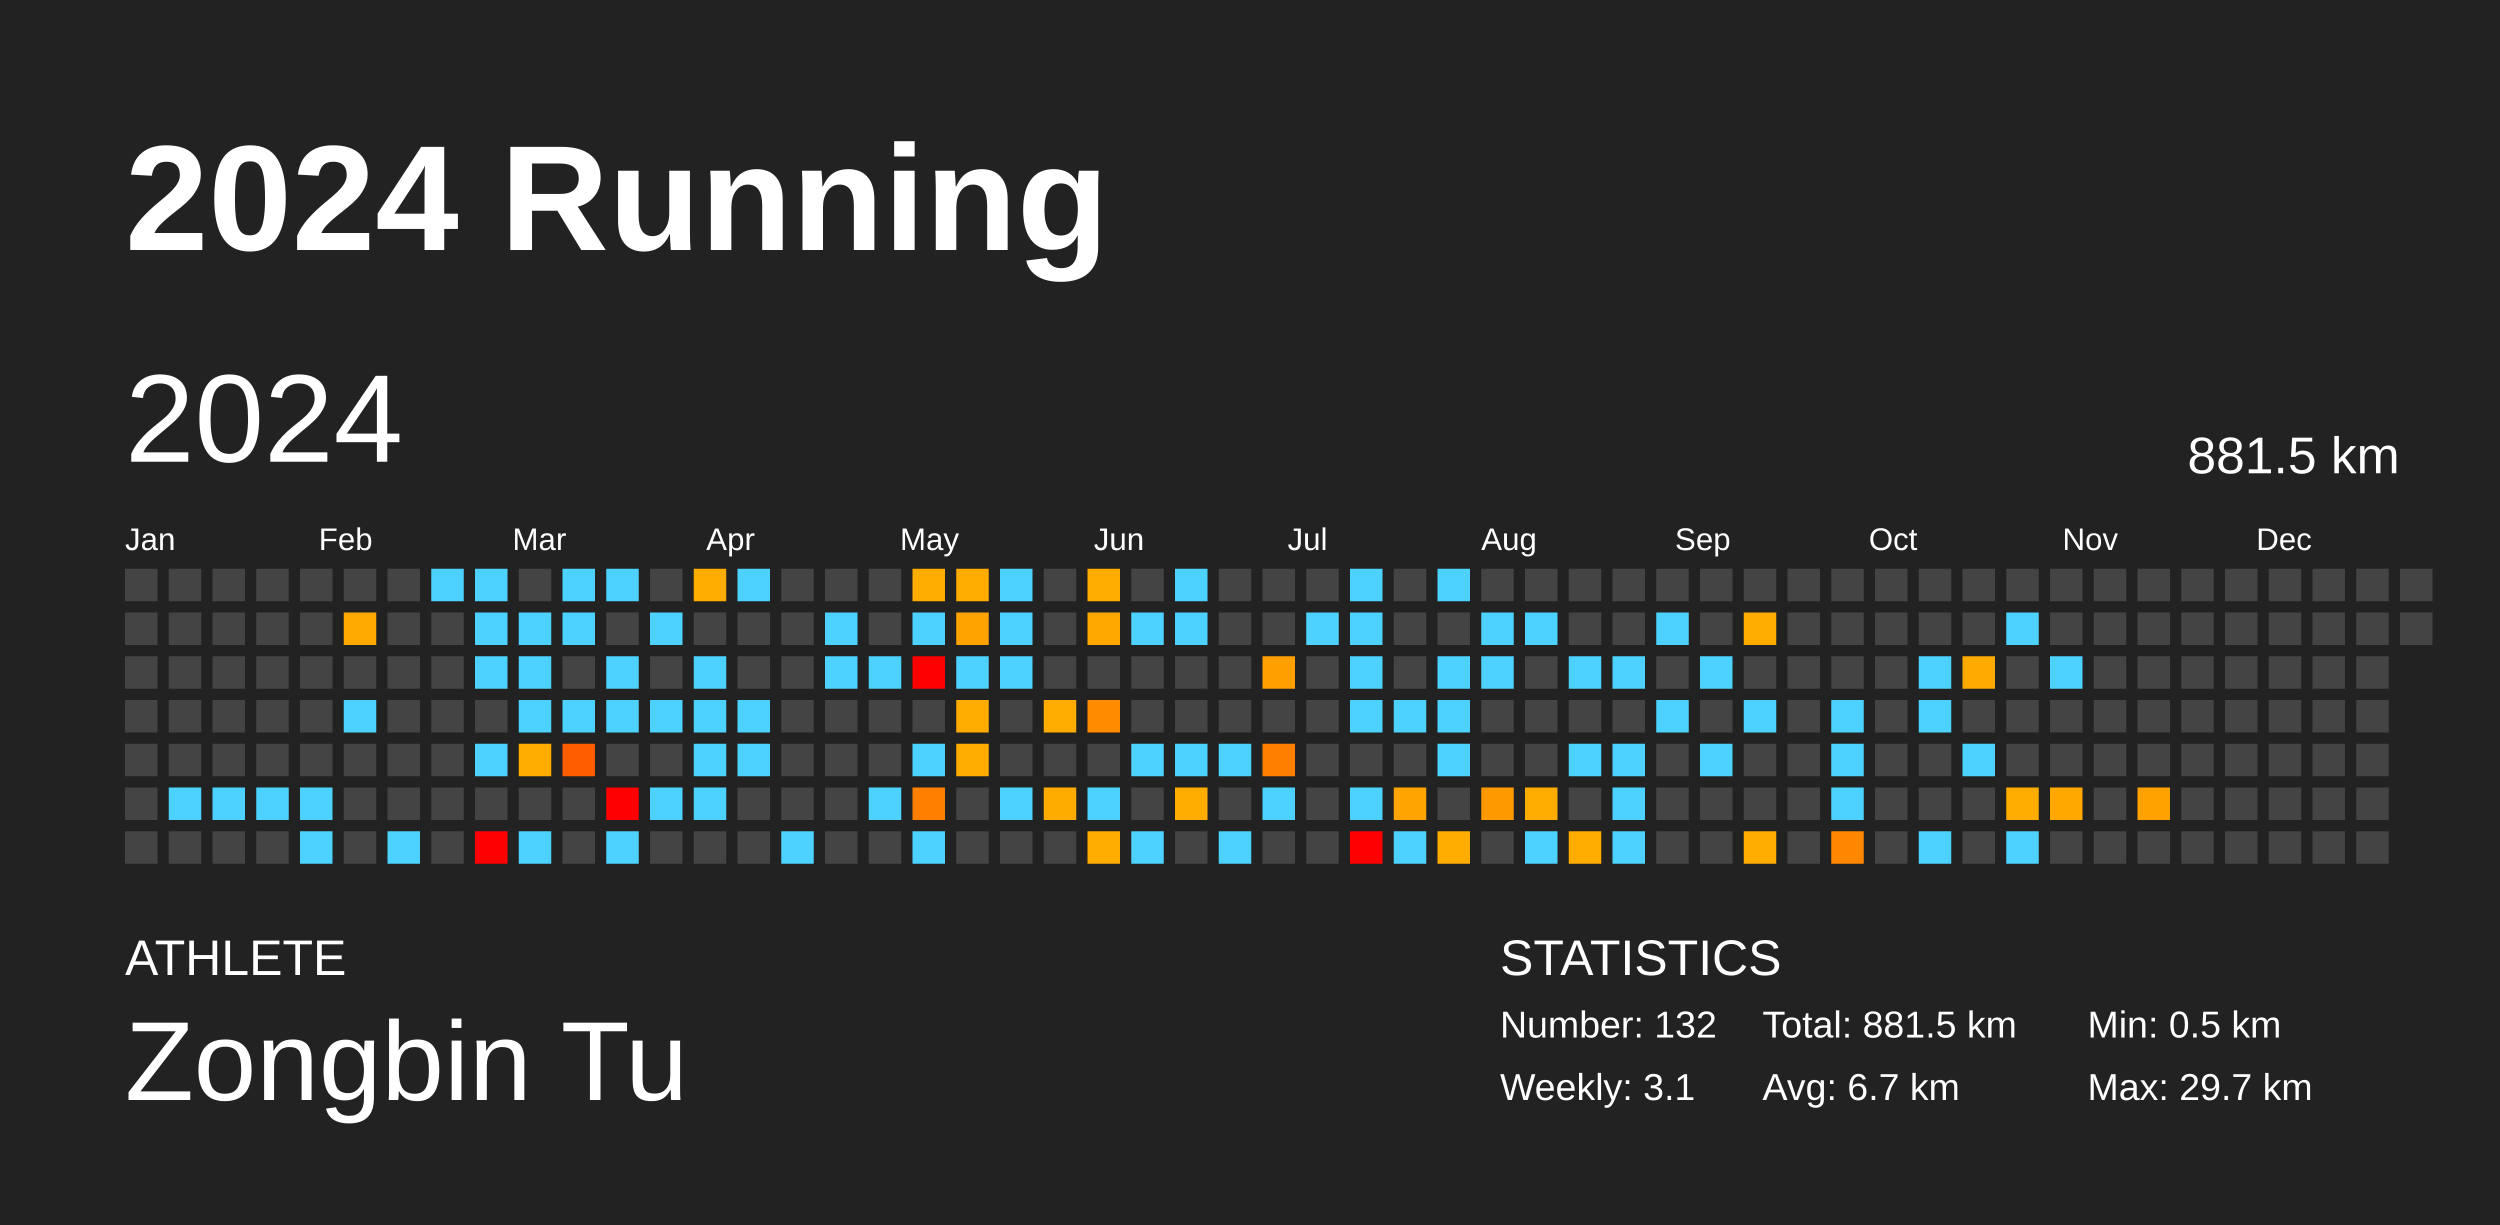
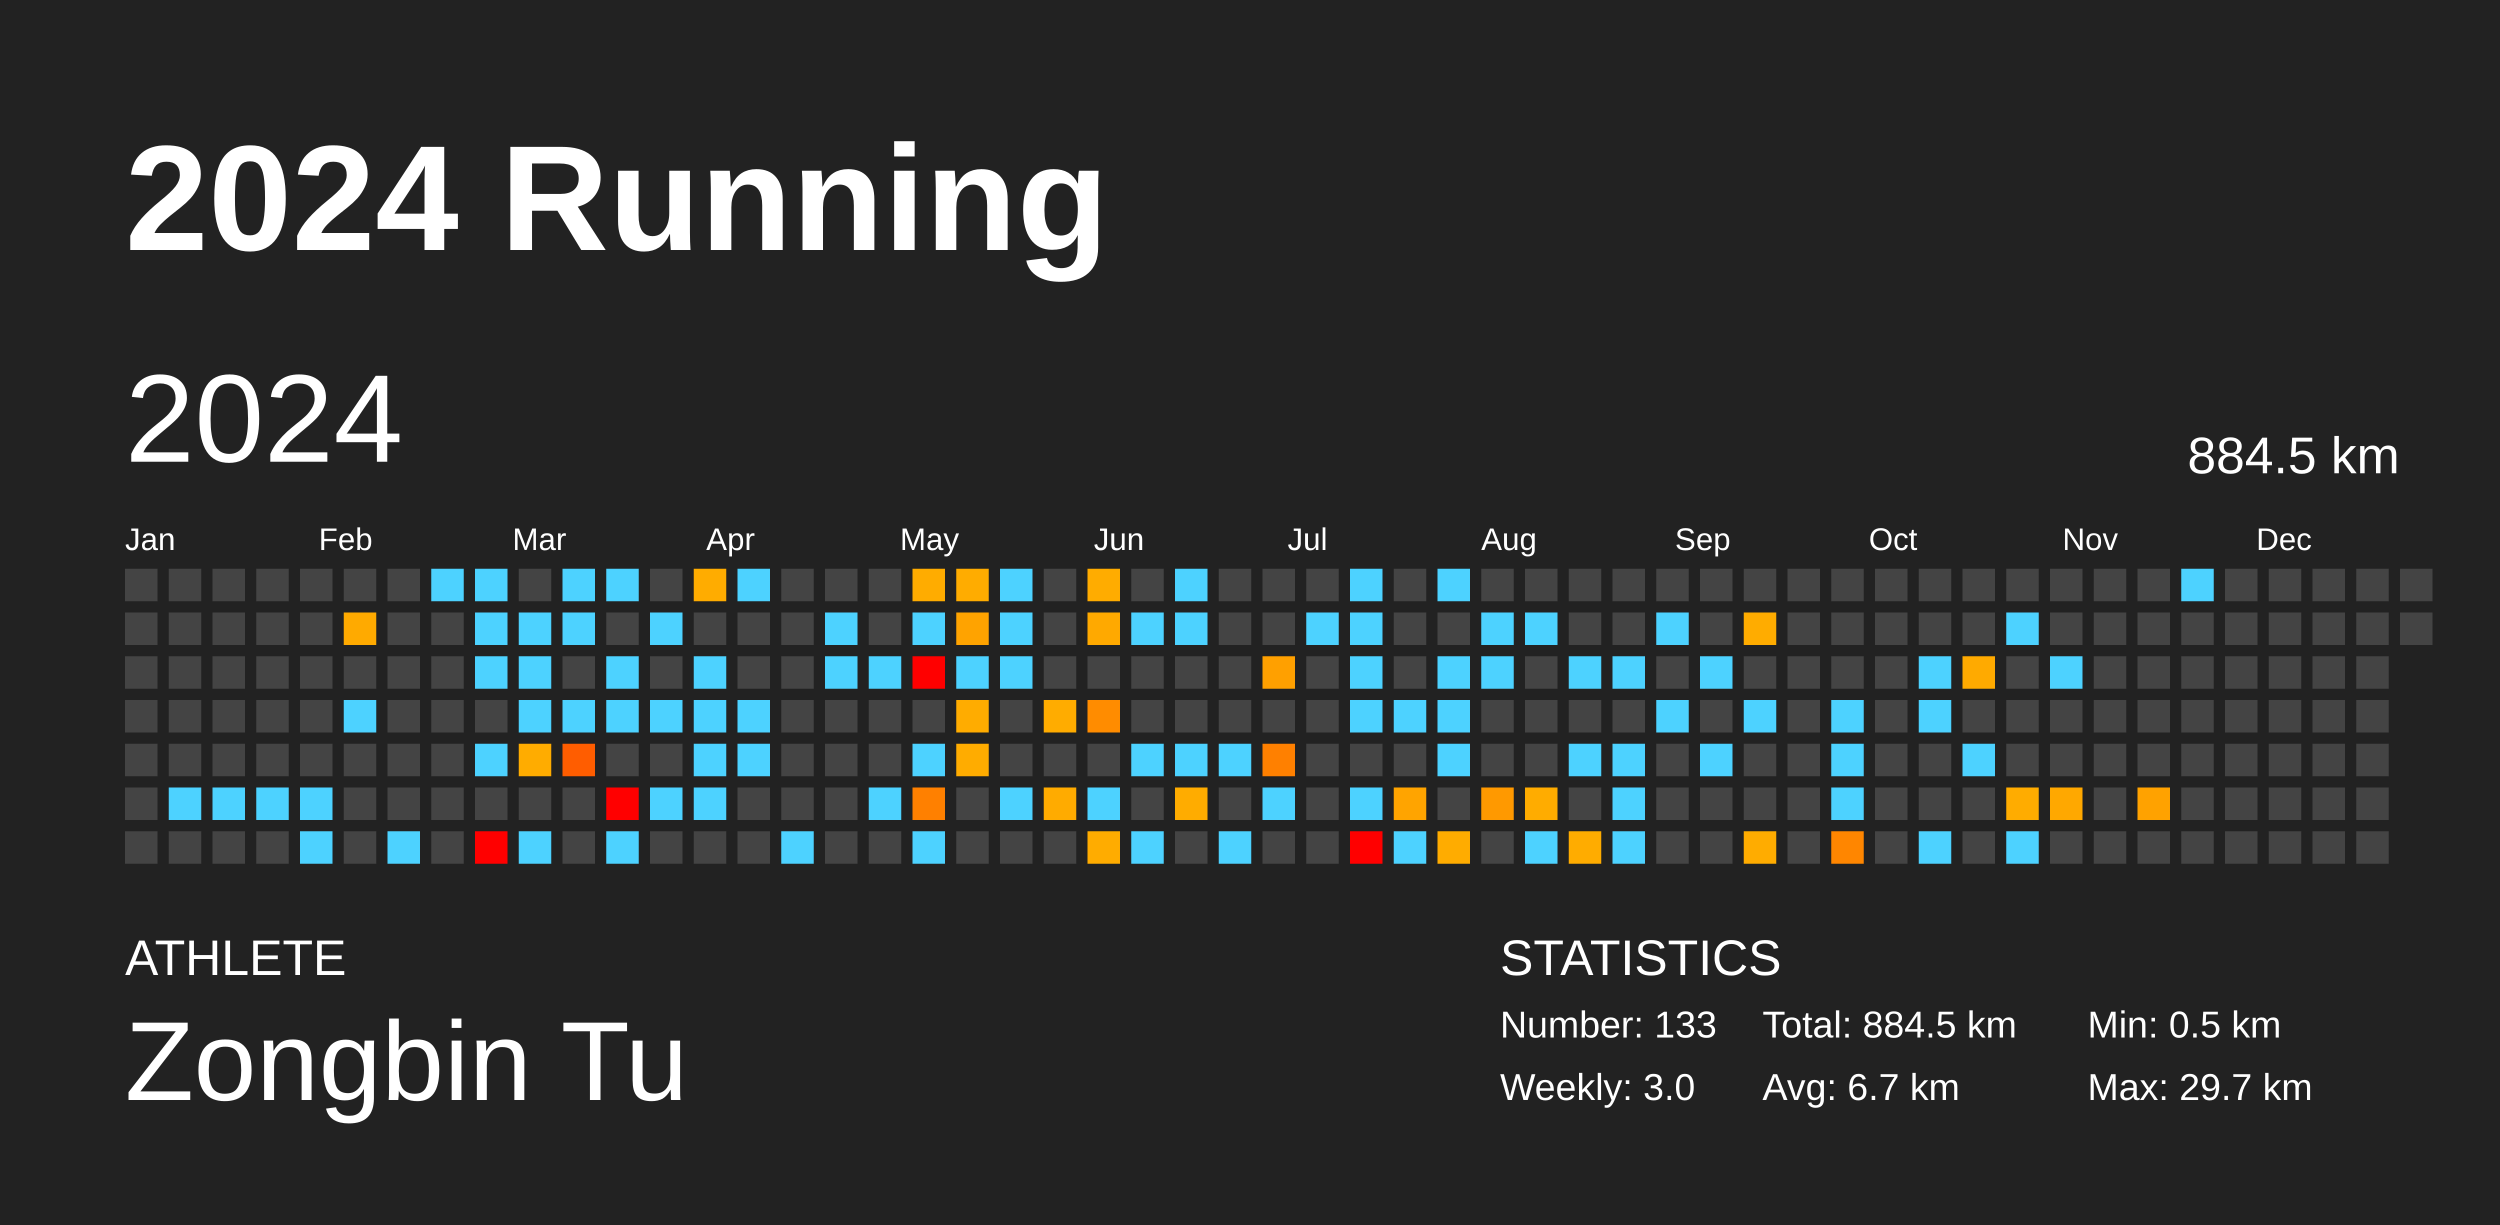
<svg xmlns="http://www.w3.org/2000/svg" baseProfile="full" height="98mm" version="1.1" viewBox="0,0,200,98" width="200mm">
  <defs />
  <rect fill="#222222" height="98" width="200" x="0" y="0" />
  <text fill="#FFFFFF" style="font-size:12px; font-family:Arial; font-weight:bold;" x="10" y="20">2024 Running</text>
  <text fill="#FFFFFF" style="font-size:4px; font-family:Arial" x="10" y="78">ATHLETE</text>
  <text fill="#FFFFFF" style="font-size:9px; font-family:Arial" x="10" y="88">Zongbin Tu</text>
  <text fill="#FFFFFF" style="font-size:4px; font-family:Arial" x="120" y="78">STATISTICS</text>
-   <text fill="#FFFFFF" style="font-size:3px; font-family:Arial" x="120" y="83">Number: 132</text>
-   <text fill="#FFFFFF" style="font-size:3px; font-family:Arial" x="120" y="88">Weekly: 3.1</text>
-   <text fill="#FFFFFF" style="font-size:3px; font-family:Arial" x="141" y="83">Total: 881.5 km</text>
+   <text fill="#FFFFFF" style="font-size:3px; font-family:Arial" x="120" y="83">Number: 133</text>
+   <text fill="#FFFFFF" style="font-size:3px; font-family:Arial" x="120" y="88">Weekly: 3.0</text>
+   <text fill="#FFFFFF" style="font-size:3px; font-family:Arial" x="141" y="83">Total: 884.5 km</text>
  <text fill="#FFFFFF" style="font-size:3px; font-family:Arial" x="141" y="88">Avg: 6.7 km</text>
  <text fill="#FFFFFF" style="font-size:3px; font-family:Arial" x="167" y="83">Min: 0.5 km</text>
  <text fill="#FFFFFF" style="font-size:3px; font-family:Arial" x="167" y="88">Max: 29.7 km</text>
  <text dominant-baseline="hanging" fill="#FFFFFF" style="font-size:10.0px; font-family:Arial;" x="10" y="30">2024</text>
-   <text dominant-baseline="hanging" fill="#FFFFFF" style="font-size:4.125px; font-family:Arial;" x="175" y="35">881.5 km</text>
+   <text dominant-baseline="hanging" fill="#FFFFFF" style="font-size:4.125px; font-family:Arial;" x="175" y="35">884.5 km</text>
  <text fill="#FFFFFF" style="font-size:2.5px; font-family:Arial" x="10.0" y="44">Jan</text>
  <text fill="#FFFFFF" style="font-size:2.5px; font-family:Arial" x="25.5" y="44">Feb</text>
  <text fill="#FFFFFF" style="font-size:2.5px; font-family:Arial" x="41.0" y="44">Mar</text>
  <text fill="#FFFFFF" style="font-size:2.5px; font-family:Arial" x="56.5" y="44">Apr</text>
  <text fill="#FFFFFF" style="font-size:2.5px; font-family:Arial" x="72.0" y="44">May</text>
  <text fill="#FFFFFF" style="font-size:2.5px; font-family:Arial" x="87.5" y="44">Jun</text>
  <text fill="#FFFFFF" style="font-size:2.5px; font-family:Arial" x="103.0" y="44">Jul</text>
  <text fill="#FFFFFF" style="font-size:2.5px; font-family:Arial" x="118.5" y="44">Aug</text>
  <text fill="#FFFFFF" style="font-size:2.5px; font-family:Arial" x="134.0" y="44">Sep</text>
  <text fill="#FFFFFF" style="font-size:2.5px; font-family:Arial" x="149.5" y="44">Oct</text>
  <text fill="#FFFFFF" style="font-size:2.5px; font-family:Arial" x="165.0" y="44">Nov</text>
  <text fill="#FFFFFF" style="font-size:2.5px; font-family:Arial" x="180.5" y="44">Dec</text>
  <rect fill="#444444" height="2.6" width="2.6" x="10.0" y="45.5" />
  <rect fill="#444444" height="2.6" width="2.6" x="10.0" y="49.0" />
  <rect fill="#444444" height="2.6" width="2.6" x="10.0" y="52.5" />
  <rect fill="#444444" height="2.6" width="2.6" x="10.0" y="56.0" />
  <rect fill="#444444" height="2.6" width="2.6" x="10.0" y="59.5" />
  <rect fill="#444444" height="2.6" width="2.6" x="10.0" y="63.0" />
  <rect fill="#444444" height="2.6" width="2.6" x="10.0" y="66.5" />
  <rect fill="#444444" height="2.6" width="2.6" x="13.5" y="45.5" />
  <rect fill="#444444" height="2.6" width="2.6" x="13.5" y="49.0" />
  <rect fill="#444444" height="2.6" width="2.6" x="13.5" y="52.5" />
  <rect fill="#444444" height="2.6" width="2.6" x="13.5" y="56.0" />
  <rect fill="#444444" height="2.6" width="2.6" x="13.5" y="59.5" />
  <rect fill="#4dd2ff" height="2.6" width="2.6" x="13.5" y="63.0" />
  <rect fill="#444444" height="2.6" width="2.6" x="13.5" y="66.5" />
  <rect fill="#444444" height="2.6" width="2.6" x="17.0" y="45.5" />
  <rect fill="#444444" height="2.6" width="2.6" x="17.0" y="49.0" />
  <rect fill="#444444" height="2.6" width="2.6" x="17.0" y="52.5" />
  <rect fill="#444444" height="2.6" width="2.6" x="17.0" y="56.0" />
  <rect fill="#444444" height="2.6" width="2.6" x="17.0" y="59.5" />
  <rect fill="#4dd2ff" height="2.6" width="2.6" x="17.0" y="63.0" />
  <rect fill="#444444" height="2.6" width="2.6" x="17.0" y="66.5" />
  <rect fill="#444444" height="2.6" width="2.6" x="20.5" y="45.5" />
  <rect fill="#444444" height="2.6" width="2.6" x="20.5" y="49.0" />
  <rect fill="#444444" height="2.6" width="2.6" x="20.5" y="52.5" />
  <rect fill="#444444" height="2.6" width="2.6" x="20.5" y="56.0" />
  <rect fill="#444444" height="2.6" width="2.6" x="20.5" y="59.5" />
  <rect fill="#4dd2ff" height="2.6" width="2.6" x="20.5" y="63.0" />
  <rect fill="#444444" height="2.6" width="2.6" x="20.5" y="66.5" />
  <rect fill="#444444" height="2.6" width="2.6" x="24.0" y="45.5" />
  <rect fill="#444444" height="2.6" width="2.6" x="24.0" y="49.0" />
  <rect fill="#444444" height="2.6" width="2.6" x="24.0" y="52.5" />
  <rect fill="#444444" height="2.6" width="2.6" x="24.0" y="56.0" />
  <rect fill="#444444" height="2.6" width="2.6" x="24.0" y="59.5" />
  <rect fill="#4dd2ff" height="2.6" width="2.6" x="24.0" y="63.0" />
  <rect fill="#4dd2ff" height="2.6" width="2.6" x="24.0" y="66.5" />
  <rect fill="#444444" height="2.6" width="2.6" x="27.5" y="45.5" />
  <rect fill="#ffaa00" height="2.6" width="2.6" x="27.5" y="49.0" />
  <rect fill="#444444" height="2.6" width="2.6" x="27.5" y="52.5" />
  <rect fill="#4dd2ff" height="2.6" width="2.6" x="27.5" y="56.0" />
  <rect fill="#444444" height="2.6" width="2.6" x="27.5" y="59.5" />
  <rect fill="#444444" height="2.6" width="2.6" x="27.5" y="63.0" />
  <rect fill="#444444" height="2.6" width="2.6" x="27.5" y="66.5" />
  <rect fill="#444444" height="2.6" width="2.6" x="31.0" y="45.5" />
  <rect fill="#444444" height="2.6" width="2.6" x="31.0" y="49.0" />
  <rect fill="#444444" height="2.6" width="2.6" x="31.0" y="52.5" />
  <rect fill="#444444" height="2.6" width="2.6" x="31.0" y="56.0" />
  <rect fill="#444444" height="2.6" width="2.6" x="31.0" y="59.5" />
  <rect fill="#444444" height="2.6" width="2.6" x="31.0" y="63.0" />
  <rect fill="#4dd2ff" height="2.6" width="2.6" x="31.0" y="66.5" />
  <rect fill="#4dd2ff" height="2.6" width="2.6" x="34.5" y="45.5" />
  <rect fill="#444444" height="2.6" width="2.6" x="34.5" y="49.0" />
  <rect fill="#444444" height="2.6" width="2.6" x="34.5" y="52.5" />
  <rect fill="#444444" height="2.6" width="2.6" x="34.5" y="56.0" />
  <rect fill="#444444" height="2.6" width="2.6" x="34.5" y="59.5" />
  <rect fill="#444444" height="2.6" width="2.6" x="34.5" y="63.0" />
  <rect fill="#444444" height="2.6" width="2.6" x="34.5" y="66.5" />
  <rect fill="#4dd2ff" height="2.6" width="2.6" x="38.0" y="45.5" />
  <rect fill="#4dd2ff" height="2.6" width="2.6" x="38.0" y="49.0" />
  <rect fill="#4dd2ff" height="2.6" width="2.6" x="38.0" y="52.5" />
  <rect fill="#444444" height="2.6" width="2.6" x="38.0" y="56.0" />
  <rect fill="#4dd2ff" height="2.6" width="2.6" x="38.0" y="59.5" />
  <rect fill="#444444" height="2.6" width="2.6" x="38.0" y="63.0" />
  <rect fill="red" height="2.6" width="2.6" x="38.0" y="66.5" />
  <rect fill="#444444" height="2.6" width="2.6" x="41.5" y="45.5" />
  <rect fill="#4dd2ff" height="2.6" width="2.6" x="41.5" y="49.0" />
  <rect fill="#4dd2ff" height="2.6" width="2.6" x="41.5" y="52.5" />
  <rect fill="#4dd2ff" height="2.6" width="2.6" x="41.5" y="56.0" />
  <rect fill="#ffac00" height="2.6" width="2.6" x="41.5" y="59.5" />
  <rect fill="#444444" height="2.6" width="2.6" x="41.5" y="63.0" />
  <rect fill="#4dd2ff" height="2.6" width="2.6" x="41.5" y="66.5" />
  <rect fill="#4dd2ff" height="2.6" width="2.6" x="45.0" y="45.5" />
  <rect fill="#4dd2ff" height="2.6" width="2.6" x="45.0" y="49.0" />
  <rect fill="#444444" height="2.6" width="2.6" x="45.0" y="52.5" />
  <rect fill="#4dd2ff" height="2.6" width="2.6" x="45.0" y="56.0" />
  <rect fill="#ff5d00" height="2.6" width="2.6" x="45.0" y="59.5" />
  <rect fill="#444444" height="2.6" width="2.6" x="45.0" y="63.0" />
  <rect fill="#444444" height="2.6" width="2.6" x="45.0" y="66.5" />
  <rect fill="#4dd2ff" height="2.6" width="2.6" x="48.5" y="45.5" />
  <rect fill="#444444" height="2.6" width="2.6" x="48.5" y="49.0" />
  <rect fill="#4dd2ff" height="2.6" width="2.6" x="48.5" y="52.5" />
  <rect fill="#4dd2ff" height="2.6" width="2.6" x="48.5" y="56.0" />
  <rect fill="#444444" height="2.6" width="2.6" x="48.5" y="59.5" />
  <rect fill="red" height="2.6" width="2.6" x="48.5" y="63.0" />
  <rect fill="#4dd2ff" height="2.6" width="2.6" x="48.5" y="66.5" />
  <rect fill="#444444" height="2.6" width="2.6" x="52.0" y="45.5" />
  <rect fill="#4dd2ff" height="2.6" width="2.6" x="52.0" y="49.0" />
  <rect fill="#444444" height="2.6" width="2.6" x="52.0" y="52.5" />
  <rect fill="#4dd2ff" height="2.6" width="2.6" x="52.0" y="56.0" />
  <rect fill="#444444" height="2.6" width="2.6" x="52.0" y="59.5" />
  <rect fill="#4dd2ff" height="2.6" width="2.6" x="52.0" y="63.0" />
  <rect fill="#444444" height="2.6" width="2.6" x="52.0" y="66.5" />
  <rect fill="#ffac00" height="2.6" width="2.6" x="55.5" y="45.5" />
  <rect fill="#444444" height="2.6" width="2.6" x="55.5" y="49.0" />
  <rect fill="#4dd2ff" height="2.6" width="2.6" x="55.5" y="52.5" />
  <rect fill="#4dd2ff" height="2.6" width="2.6" x="55.5" y="56.0" />
  <rect fill="#4dd2ff" height="2.6" width="2.6" x="55.5" y="59.5" />
  <rect fill="#4dd2ff" height="2.6" width="2.6" x="55.5" y="63.0" />
  <rect fill="#444444" height="2.6" width="2.6" x="55.5" y="66.5" />
  <rect fill="#4dd2ff" height="2.6" width="2.6" x="59.0" y="45.5" />
  <rect fill="#444444" height="2.6" width="2.6" x="59.0" y="49.0" />
  <rect fill="#444444" height="2.6" width="2.6" x="59.0" y="52.5" />
  <rect fill="#4dd2ff" height="2.6" width="2.6" x="59.0" y="56.0" />
  <rect fill="#4dd2ff" height="2.6" width="2.6" x="59.0" y="59.5" />
  <rect fill="#444444" height="2.6" width="2.6" x="59.0" y="63.0" />
  <rect fill="#444444" height="2.6" width="2.6" x="59.0" y="66.5" />
  <rect fill="#444444" height="2.6" width="2.6" x="62.5" y="45.5" />
  <rect fill="#444444" height="2.6" width="2.6" x="62.5" y="49.0" />
  <rect fill="#444444" height="2.6" width="2.6" x="62.5" y="52.5" />
  <rect fill="#444444" height="2.6" width="2.6" x="62.5" y="56.0" />
  <rect fill="#444444" height="2.6" width="2.6" x="62.5" y="59.5" />
  <rect fill="#444444" height="2.6" width="2.6" x="62.5" y="63.0" />
  <rect fill="#4dd2ff" height="2.6" width="2.6" x="62.5" y="66.5" />
  <rect fill="#444444" height="2.6" width="2.6" x="66.0" y="45.5" />
  <rect fill="#4dd2ff" height="2.6" width="2.6" x="66.0" y="49.0" />
  <rect fill="#4dd2ff" height="2.6" width="2.6" x="66.0" y="52.5" />
  <rect fill="#444444" height="2.6" width="2.6" x="66.0" y="56.0" />
  <rect fill="#444444" height="2.6" width="2.6" x="66.0" y="59.5" />
  <rect fill="#444444" height="2.6" width="2.6" x="66.0" y="63.0" />
  <rect fill="#444444" height="2.6" width="2.6" x="66.0" y="66.5" />
  <rect fill="#444444" height="2.6" width="2.6" x="69.5" y="45.5" />
  <rect fill="#444444" height="2.6" width="2.6" x="69.5" y="49.0" />
  <rect fill="#4dd2ff" height="2.6" width="2.6" x="69.5" y="52.5" />
  <rect fill="#444444" height="2.6" width="2.6" x="69.5" y="56.0" />
  <rect fill="#444444" height="2.6" width="2.6" x="69.5" y="59.5" />
  <rect fill="#4dd2ff" height="2.6" width="2.6" x="69.5" y="63.0" />
  <rect fill="#444444" height="2.6" width="2.6" x="69.5" y="66.5" />
  <rect fill="#ffac00" height="2.6" width="2.6" x="73.0" y="45.5" />
  <rect fill="#4dd2ff" height="2.6" width="2.6" x="73.0" y="49.0" />
  <rect fill="red" height="2.6" width="2.6" x="73.0" y="52.5" />
  <rect fill="#444444" height="2.6" width="2.6" x="73.0" y="56.0" />
  <rect fill="#4dd2ff" height="2.6" width="2.6" x="73.0" y="59.5" />
  <rect fill="#ff8000" height="2.6" width="2.6" x="73.0" y="63.0" />
  <rect fill="#4dd2ff" height="2.6" width="2.6" x="73.0" y="66.5" />
  <rect fill="#ffac00" height="2.6" width="2.6" x="76.5" y="45.5" />
  <rect fill="#ffa300" height="2.6" width="2.6" x="76.5" y="49.0" />
  <rect fill="#4dd2ff" height="2.6" width="2.6" x="76.5" y="52.5" />
  <rect fill="#ffac00" height="2.6" width="2.6" x="76.5" y="56.0" />
  <rect fill="#ffac00" height="2.6" width="2.6" x="76.5" y="59.5" />
  <rect fill="#444444" height="2.6" width="2.6" x="76.5" y="63.0" />
  <rect fill="#444444" height="2.6" width="2.6" x="76.5" y="66.5" />
  <rect fill="#4dd2ff" height="2.6" width="2.6" x="80.0" y="45.5" />
  <rect fill="#4dd2ff" height="2.6" width="2.6" x="80.0" y="49.0" />
  <rect fill="#4dd2ff" height="2.6" width="2.6" x="80.0" y="52.5" />
  <rect fill="#444444" height="2.6" width="2.6" x="80.0" y="56.0" />
  <rect fill="#444444" height="2.6" width="2.6" x="80.0" y="59.5" />
  <rect fill="#4dd2ff" height="2.6" width="2.6" x="80.0" y="63.0" />
  <rect fill="#444444" height="2.6" width="2.6" x="80.0" y="66.5" />
  <rect fill="#444444" height="2.6" width="2.6" x="83.5" y="45.5" />
  <rect fill="#444444" height="2.6" width="2.6" x="83.5" y="49.0" />
  <rect fill="#444444" height="2.6" width="2.6" x="83.5" y="52.5" />
  <rect fill="#ffac00" height="2.6" width="2.6" x="83.5" y="56.0" />
  <rect fill="#444444" height="2.6" width="2.6" x="83.5" y="59.5" />
  <rect fill="#ffab00" height="2.6" width="2.6" x="83.5" y="63.0" />
  <rect fill="#444444" height="2.6" width="2.6" x="83.5" y="66.5" />
  <rect fill="#ffac00" height="2.6" width="2.6" x="87.0" y="45.5" />
  <rect fill="#ffa900" height="2.6" width="2.6" x="87.0" y="49.0" />
  <rect fill="#444444" height="2.6" width="2.6" x="87.0" y="52.5" />
  <rect fill="#ff8c00" height="2.6" width="2.6" x="87.0" y="56.0" />
  <rect fill="#444444" height="2.6" width="2.6" x="87.0" y="59.5" />
  <rect fill="#4dd2ff" height="2.6" width="2.6" x="87.0" y="63.0" />
  <rect fill="#ffac00" height="2.6" width="2.6" x="87.0" y="66.5" />
  <rect fill="#444444" height="2.6" width="2.6" x="90.5" y="45.5" />
  <rect fill="#4dd2ff" height="2.6" width="2.6" x="90.5" y="49.0" />
  <rect fill="#444444" height="2.6" width="2.6" x="90.5" y="52.5" />
  <rect fill="#444444" height="2.6" width="2.6" x="90.5" y="56.0" />
  <rect fill="#4dd2ff" height="2.6" width="2.6" x="90.5" y="59.5" />
  <rect fill="#444444" height="2.6" width="2.6" x="90.5" y="63.0" />
  <rect fill="#4dd2ff" height="2.6" width="2.6" x="90.5" y="66.5" />
  <rect fill="#4dd2ff" height="2.6" width="2.6" x="94.0" y="45.5" />
  <rect fill="#4dd2ff" height="2.6" width="2.6" x="94.0" y="49.0" />
  <rect fill="#444444" height="2.6" width="2.6" x="94.0" y="52.5" />
  <rect fill="#444444" height="2.6" width="2.6" x="94.0" y="56.0" />
  <rect fill="#4dd2ff" height="2.6" width="2.6" x="94.0" y="59.5" />
  <rect fill="#ffac00" height="2.6" width="2.6" x="94.0" y="63.0" />
  <rect fill="#444444" height="2.6" width="2.6" x="94.0" y="66.5" />
  <rect fill="#444444" height="2.6" width="2.6" x="97.5" y="45.5" />
  <rect fill="#444444" height="2.6" width="2.6" x="97.5" y="49.0" />
  <rect fill="#444444" height="2.6" width="2.6" x="97.5" y="52.5" />
  <rect fill="#444444" height="2.6" width="2.6" x="97.5" y="56.0" />
  <rect fill="#4dd2ff" height="2.6" width="2.6" x="97.5" y="59.5" />
  <rect fill="#444444" height="2.6" width="2.6" x="97.5" y="63.0" />
  <rect fill="#4dd2ff" height="2.6" width="2.6" x="97.5" y="66.5" />
  <rect fill="#444444" height="2.6" width="2.6" x="101.0" y="45.5" />
  <rect fill="#444444" height="2.6" width="2.6" x="101.0" y="49.0" />
  <rect fill="#ffa000" height="2.6" width="2.6" x="101.0" y="52.5" />
  <rect fill="#444444" height="2.6" width="2.6" x="101.0" y="56.0" />
  <rect fill="#ff8000" height="2.6" width="2.6" x="101.0" y="59.5" />
  <rect fill="#4dd2ff" height="2.6" width="2.6" x="101.0" y="63.0" />
  <rect fill="#444444" height="2.6" width="2.6" x="101.0" y="66.5" />
  <rect fill="#444444" height="2.6" width="2.6" x="104.5" y="45.5" />
  <rect fill="#4dd2ff" height="2.6" width="2.6" x="104.5" y="49.0" />
  <rect fill="#444444" height="2.6" width="2.6" x="104.5" y="52.5" />
  <rect fill="#444444" height="2.6" width="2.6" x="104.5" y="56.0" />
  <rect fill="#444444" height="2.6" width="2.6" x="104.5" y="59.5" />
  <rect fill="#444444" height="2.6" width="2.6" x="104.5" y="63.0" />
  <rect fill="#444444" height="2.6" width="2.6" x="104.5" y="66.5" />
  <rect fill="#4dd2ff" height="2.6" width="2.6" x="108.0" y="45.5" />
  <rect fill="#4dd2ff" height="2.6" width="2.6" x="108.0" y="49.0" />
  <rect fill="#4dd2ff" height="2.6" width="2.6" x="108.0" y="52.5" />
  <rect fill="#4dd2ff" height="2.6" width="2.6" x="108.0" y="56.0" />
  <rect fill="#444444" height="2.6" width="2.6" x="108.0" y="59.5" />
  <rect fill="#4dd2ff" height="2.6" width="2.6" x="108.0" y="63.0" />
  <rect fill="red" height="2.6" width="2.6" x="108.0" y="66.5" />
  <rect fill="#444444" height="2.6" width="2.6" x="111.5" y="45.5" />
  <rect fill="#444444" height="2.6" width="2.6" x="111.5" y="49.0" />
  <rect fill="#444444" height="2.6" width="2.6" x="111.5" y="52.5" />
  <rect fill="#4dd2ff" height="2.6" width="2.6" x="111.5" y="56.0" />
  <rect fill="#444444" height="2.6" width="2.6" x="111.5" y="59.5" />
  <rect fill="#ffa400" height="2.6" width="2.6" x="111.5" y="63.0" />
  <rect fill="#4dd2ff" height="2.6" width="2.6" x="111.5" y="66.5" />
  <rect fill="#4dd2ff" height="2.6" width="2.6" x="115.0" y="45.5" />
  <rect fill="#444444" height="2.6" width="2.6" x="115.0" y="49.0" />
  <rect fill="#4dd2ff" height="2.6" width="2.6" x="115.0" y="52.5" />
  <rect fill="#4dd2ff" height="2.6" width="2.6" x="115.0" y="56.0" />
  <rect fill="#4dd2ff" height="2.6" width="2.6" x="115.0" y="59.5" />
  <rect fill="#444444" height="2.6" width="2.6" x="115.0" y="63.0" />
  <rect fill="#ffac00" height="2.6" width="2.6" x="115.0" y="66.5" />
  <rect fill="#444444" height="2.6" width="2.6" x="118.5" y="45.5" />
  <rect fill="#4dd2ff" height="2.6" width="2.6" x="118.5" y="49.0" />
  <rect fill="#4dd2ff" height="2.6" width="2.6" x="118.5" y="52.5" />
  <rect fill="#444444" height="2.6" width="2.6" x="118.5" y="56.0" />
  <rect fill="#444444" height="2.6" width="2.6" x="118.5" y="59.5" />
  <rect fill="#ff9900" height="2.6" width="2.6" x="118.5" y="63.0" />
  <rect fill="#444444" height="2.6" width="2.6" x="118.5" y="66.5" />
  <rect fill="#444444" height="2.6" width="2.6" x="122.0" y="45.5" />
  <rect fill="#4dd2ff" height="2.6" width="2.6" x="122.0" y="49.0" />
  <rect fill="#444444" height="2.6" width="2.6" x="122.0" y="52.5" />
  <rect fill="#444444" height="2.6" width="2.6" x="122.0" y="56.0" />
  <rect fill="#444444" height="2.6" width="2.6" x="122.0" y="59.5" />
  <rect fill="#ffac00" height="2.6" width="2.6" x="122.0" y="63.0" />
  <rect fill="#4dd2ff" height="2.6" width="2.6" x="122.0" y="66.5" />
  <rect fill="#444444" height="2.6" width="2.6" x="125.5" y="45.5" />
  <rect fill="#444444" height="2.6" width="2.6" x="125.5" y="49.0" />
  <rect fill="#4dd2ff" height="2.6" width="2.6" x="125.5" y="52.5" />
  <rect fill="#444444" height="2.6" width="2.6" x="125.5" y="56.0" />
  <rect fill="#4dd2ff" height="2.6" width="2.6" x="125.5" y="59.5" />
  <rect fill="#444444" height="2.6" width="2.6" x="125.5" y="63.0" />
  <rect fill="#ffac00" height="2.6" width="2.6" x="125.5" y="66.5" />
  <rect fill="#444444" height="2.6" width="2.6" x="129.0" y="45.5" />
  <rect fill="#444444" height="2.6" width="2.6" x="129.0" y="49.0" />
  <rect fill="#4dd2ff" height="2.6" width="2.6" x="129.0" y="52.5" />
  <rect fill="#444444" height="2.6" width="2.6" x="129.0" y="56.0" />
  <rect fill="#4dd2ff" height="2.6" width="2.6" x="129.0" y="59.5" />
  <rect fill="#4dd2ff" height="2.6" width="2.6" x="129.0" y="63.0" />
  <rect fill="#4dd2ff" height="2.6" width="2.6" x="129.0" y="66.5" />
  <rect fill="#444444" height="2.6" width="2.6" x="132.5" y="45.5" />
  <rect fill="#4dd2ff" height="2.6" width="2.6" x="132.5" y="49.0" />
  <rect fill="#444444" height="2.6" width="2.6" x="132.5" y="52.5" />
  <rect fill="#4dd2ff" height="2.6" width="2.6" x="132.5" y="56.0" />
  <rect fill="#444444" height="2.6" width="2.6" x="132.5" y="59.5" />
  <rect fill="#444444" height="2.6" width="2.6" x="132.5" y="63.0" />
  <rect fill="#444444" height="2.6" width="2.6" x="132.5" y="66.5" />
  <rect fill="#444444" height="2.6" width="2.6" x="136.0" y="45.5" />
  <rect fill="#444444" height="2.6" width="2.6" x="136.0" y="49.0" />
  <rect fill="#4dd2ff" height="2.6" width="2.6" x="136.0" y="52.5" />
  <rect fill="#444444" height="2.6" width="2.6" x="136.0" y="56.0" />
  <rect fill="#4dd2ff" height="2.6" width="2.6" x="136.0" y="59.5" />
  <rect fill="#444444" height="2.6" width="2.6" x="136.0" y="63.0" />
  <rect fill="#444444" height="2.6" width="2.6" x="136.0" y="66.5" />
  <rect fill="#444444" height="2.6" width="2.6" x="139.5" y="45.5" />
  <rect fill="#ffac00" height="2.6" width="2.6" x="139.5" y="49.0" />
  <rect fill="#444444" height="2.6" width="2.6" x="139.5" y="52.5" />
  <rect fill="#4dd2ff" height="2.6" width="2.6" x="139.5" y="56.0" />
  <rect fill="#444444" height="2.6" width="2.6" x="139.5" y="59.5" />
  <rect fill="#444444" height="2.6" width="2.6" x="139.5" y="63.0" />
  <rect fill="#ffac00" height="2.6" width="2.6" x="139.5" y="66.5" />
  <rect fill="#444444" height="2.6" width="2.6" x="143.0" y="45.5" />
  <rect fill="#444444" height="2.6" width="2.6" x="143.0" y="49.0" />
  <rect fill="#444444" height="2.6" width="2.6" x="143.0" y="52.5" />
  <rect fill="#444444" height="2.6" width="2.6" x="143.0" y="56.0" />
  <rect fill="#444444" height="2.6" width="2.6" x="143.0" y="59.5" />
  <rect fill="#444444" height="2.6" width="2.6" x="143.0" y="63.0" />
  <rect fill="#444444" height="2.6" width="2.6" x="143.0" y="66.5" />
  <rect fill="#444444" height="2.6" width="2.6" x="146.5" y="45.5" />
  <rect fill="#444444" height="2.6" width="2.6" x="146.5" y="49.0" />
  <rect fill="#444444" height="2.6" width="2.6" x="146.5" y="52.5" />
  <rect fill="#4dd2ff" height="2.6" width="2.6" x="146.5" y="56.0" />
  <rect fill="#4dd2ff" height="2.6" width="2.6" x="146.5" y="59.5" />
  <rect fill="#4dd2ff" height="2.6" width="2.6" x="146.5" y="63.0" />
  <rect fill="#ff8600" height="2.6" width="2.6" x="146.5" y="66.5" />
  <rect fill="#444444" height="2.6" width="2.6" x="150.0" y="45.5" />
  <rect fill="#444444" height="2.6" width="2.6" x="150.0" y="49.0" />
  <rect fill="#444444" height="2.6" width="2.6" x="150.0" y="52.5" />
  <rect fill="#444444" height="2.6" width="2.6" x="150.0" y="56.0" />
  <rect fill="#444444" height="2.6" width="2.6" x="150.0" y="59.5" />
  <rect fill="#444444" height="2.6" width="2.6" x="150.0" y="63.0" />
  <rect fill="#444444" height="2.6" width="2.6" x="150.0" y="66.5" />
  <rect fill="#444444" height="2.6" width="2.6" x="153.5" y="45.5" />
  <rect fill="#444444" height="2.6" width="2.6" x="153.5" y="49.0" />
  <rect fill="#4dd2ff" height="2.6" width="2.6" x="153.5" y="52.5" />
  <rect fill="#4dd2ff" height="2.6" width="2.6" x="153.5" y="56.0" />
  <rect fill="#444444" height="2.6" width="2.6" x="153.5" y="59.5" />
  <rect fill="#444444" height="2.6" width="2.6" x="153.5" y="63.0" />
  <rect fill="#4dd2ff" height="2.6" width="2.6" x="153.5" y="66.5" />
  <rect fill="#444444" height="2.6" width="2.6" x="157.0" y="45.5" />
  <rect fill="#444444" height="2.6" width="2.6" x="157.0" y="49.0" />
  <rect fill="#ffaa00" height="2.6" width="2.6" x="157.0" y="52.5" />
  <rect fill="#444444" height="2.6" width="2.6" x="157.0" y="56.0" />
  <rect fill="#4dd2ff" height="2.6" width="2.6" x="157.0" y="59.5" />
  <rect fill="#444444" height="2.6" width="2.6" x="157.0" y="63.0" />
  <rect fill="#444444" height="2.6" width="2.6" x="157.0" y="66.5" />
  <rect fill="#444444" height="2.6" width="2.6" x="160.5" y="45.5" />
  <rect fill="#4dd2ff" height="2.6" width="2.6" x="160.5" y="49.0" />
  <rect fill="#444444" height="2.6" width="2.6" x="160.5" y="52.5" />
  <rect fill="#444444" height="2.6" width="2.6" x="160.5" y="56.0" />
  <rect fill="#444444" height="2.6" width="2.6" x="160.5" y="59.5" />
  <rect fill="#ffac00" height="2.6" width="2.6" x="160.5" y="63.0" />
  <rect fill="#4dd2ff" height="2.6" width="2.6" x="160.5" y="66.5" />
  <rect fill="#444444" height="2.6" width="2.6" x="164.0" y="45.5" />
  <rect fill="#444444" height="2.6" width="2.6" x="164.0" y="49.0" />
  <rect fill="#4dd2ff" height="2.6" width="2.6" x="164.0" y="52.5" />
  <rect fill="#444444" height="2.6" width="2.6" x="164.0" y="56.0" />
  <rect fill="#444444" height="2.6" width="2.6" x="164.0" y="59.5" />
  <rect fill="#ffa800" height="2.6" width="2.6" x="164.0" y="63.0" />
  <rect fill="#444444" height="2.6" width="2.6" x="164.0" y="66.5" />
  <rect fill="#444444" height="2.6" width="2.6" x="167.5" y="45.5" />
  <rect fill="#444444" height="2.6" width="2.6" x="167.5" y="49.0" />
  <rect fill="#444444" height="2.6" width="2.6" x="167.5" y="52.5" />
  <rect fill="#444444" height="2.6" width="2.6" x="167.5" y="56.0" />
  <rect fill="#444444" height="2.6" width="2.6" x="167.5" y="59.5" />
  <rect fill="#444444" height="2.6" width="2.6" x="167.5" y="63.0" />
  <rect fill="#444444" height="2.6" width="2.6" x="167.5" y="66.5" />
  <rect fill="#444444" height="2.6" width="2.6" x="171.0" y="45.5" />
  <rect fill="#444444" height="2.6" width="2.6" x="171.0" y="49.0" />
  <rect fill="#444444" height="2.6" width="2.6" x="171.0" y="52.5" />
  <rect fill="#444444" height="2.6" width="2.6" x="171.0" y="56.0" />
  <rect fill="#444444" height="2.6" width="2.6" x="171.0" y="59.5" />
  <rect fill="#ffa200" height="2.6" width="2.6" x="171.0" y="63.0" />
  <rect fill="#444444" height="2.6" width="2.6" x="171.0" y="66.5" />
-   <rect fill="#444444" height="2.6" width="2.6" x="174.5" y="45.5" />
+   <rect fill="#4dd2ff" height="2.6" width="2.6" x="174.5" y="45.5" />
  <rect fill="#444444" height="2.6" width="2.6" x="174.5" y="49.0" />
  <rect fill="#444444" height="2.6" width="2.6" x="174.5" y="52.5" />
  <rect fill="#444444" height="2.6" width="2.6" x="174.5" y="56.0" />
  <rect fill="#444444" height="2.6" width="2.6" x="174.5" y="59.5" />
  <rect fill="#444444" height="2.6" width="2.6" x="174.5" y="63.0" />
  <rect fill="#444444" height="2.6" width="2.6" x="174.5" y="66.5" />
  <rect fill="#444444" height="2.6" width="2.6" x="178.0" y="45.5" />
  <rect fill="#444444" height="2.6" width="2.6" x="178.0" y="49.0" />
  <rect fill="#444444" height="2.6" width="2.6" x="178.0" y="52.5" />
  <rect fill="#444444" height="2.6" width="2.6" x="178.0" y="56.0" />
  <rect fill="#444444" height="2.6" width="2.6" x="178.0" y="59.5" />
  <rect fill="#444444" height="2.6" width="2.6" x="178.0" y="63.0" />
  <rect fill="#444444" height="2.6" width="2.6" x="178.0" y="66.5" />
  <rect fill="#444444" height="2.6" width="2.6" x="181.5" y="45.5" />
  <rect fill="#444444" height="2.6" width="2.6" x="181.5" y="49.0" />
  <rect fill="#444444" height="2.6" width="2.6" x="181.5" y="52.5" />
  <rect fill="#444444" height="2.6" width="2.6" x="181.5" y="56.0" />
  <rect fill="#444444" height="2.6" width="2.6" x="181.5" y="59.5" />
  <rect fill="#444444" height="2.6" width="2.6" x="181.5" y="63.0" />
  <rect fill="#444444" height="2.6" width="2.6" x="181.5" y="66.5" />
  <rect fill="#444444" height="2.6" width="2.6" x="185.0" y="45.5" />
  <rect fill="#444444" height="2.6" width="2.6" x="185.0" y="49.0" />
  <rect fill="#444444" height="2.6" width="2.6" x="185.0" y="52.5" />
  <rect fill="#444444" height="2.6" width="2.6" x="185.0" y="56.0" />
  <rect fill="#444444" height="2.6" width="2.6" x="185.0" y="59.5" />
  <rect fill="#444444" height="2.6" width="2.6" x="185.0" y="63.0" />
  <rect fill="#444444" height="2.6" width="2.6" x="185.0" y="66.5" />
  <rect fill="#444444" height="2.6" width="2.6" x="188.5" y="45.5" />
  <rect fill="#444444" height="2.6" width="2.6" x="188.5" y="49.0" />
  <rect fill="#444444" height="2.6" width="2.6" x="188.5" y="52.5" />
  <rect fill="#444444" height="2.6" width="2.6" x="188.5" y="56.0" />
  <rect fill="#444444" height="2.6" width="2.6" x="188.5" y="59.5" />
  <rect fill="#444444" height="2.6" width="2.6" x="188.5" y="63.0" />
  <rect fill="#444444" height="2.6" width="2.6" x="188.5" y="66.5" />
  <rect fill="#444444" height="2.6" width="2.6" x="192.0" y="45.5" />
  <rect fill="#444444" height="2.6" width="2.6" x="192.0" y="49.0" />
</svg>
